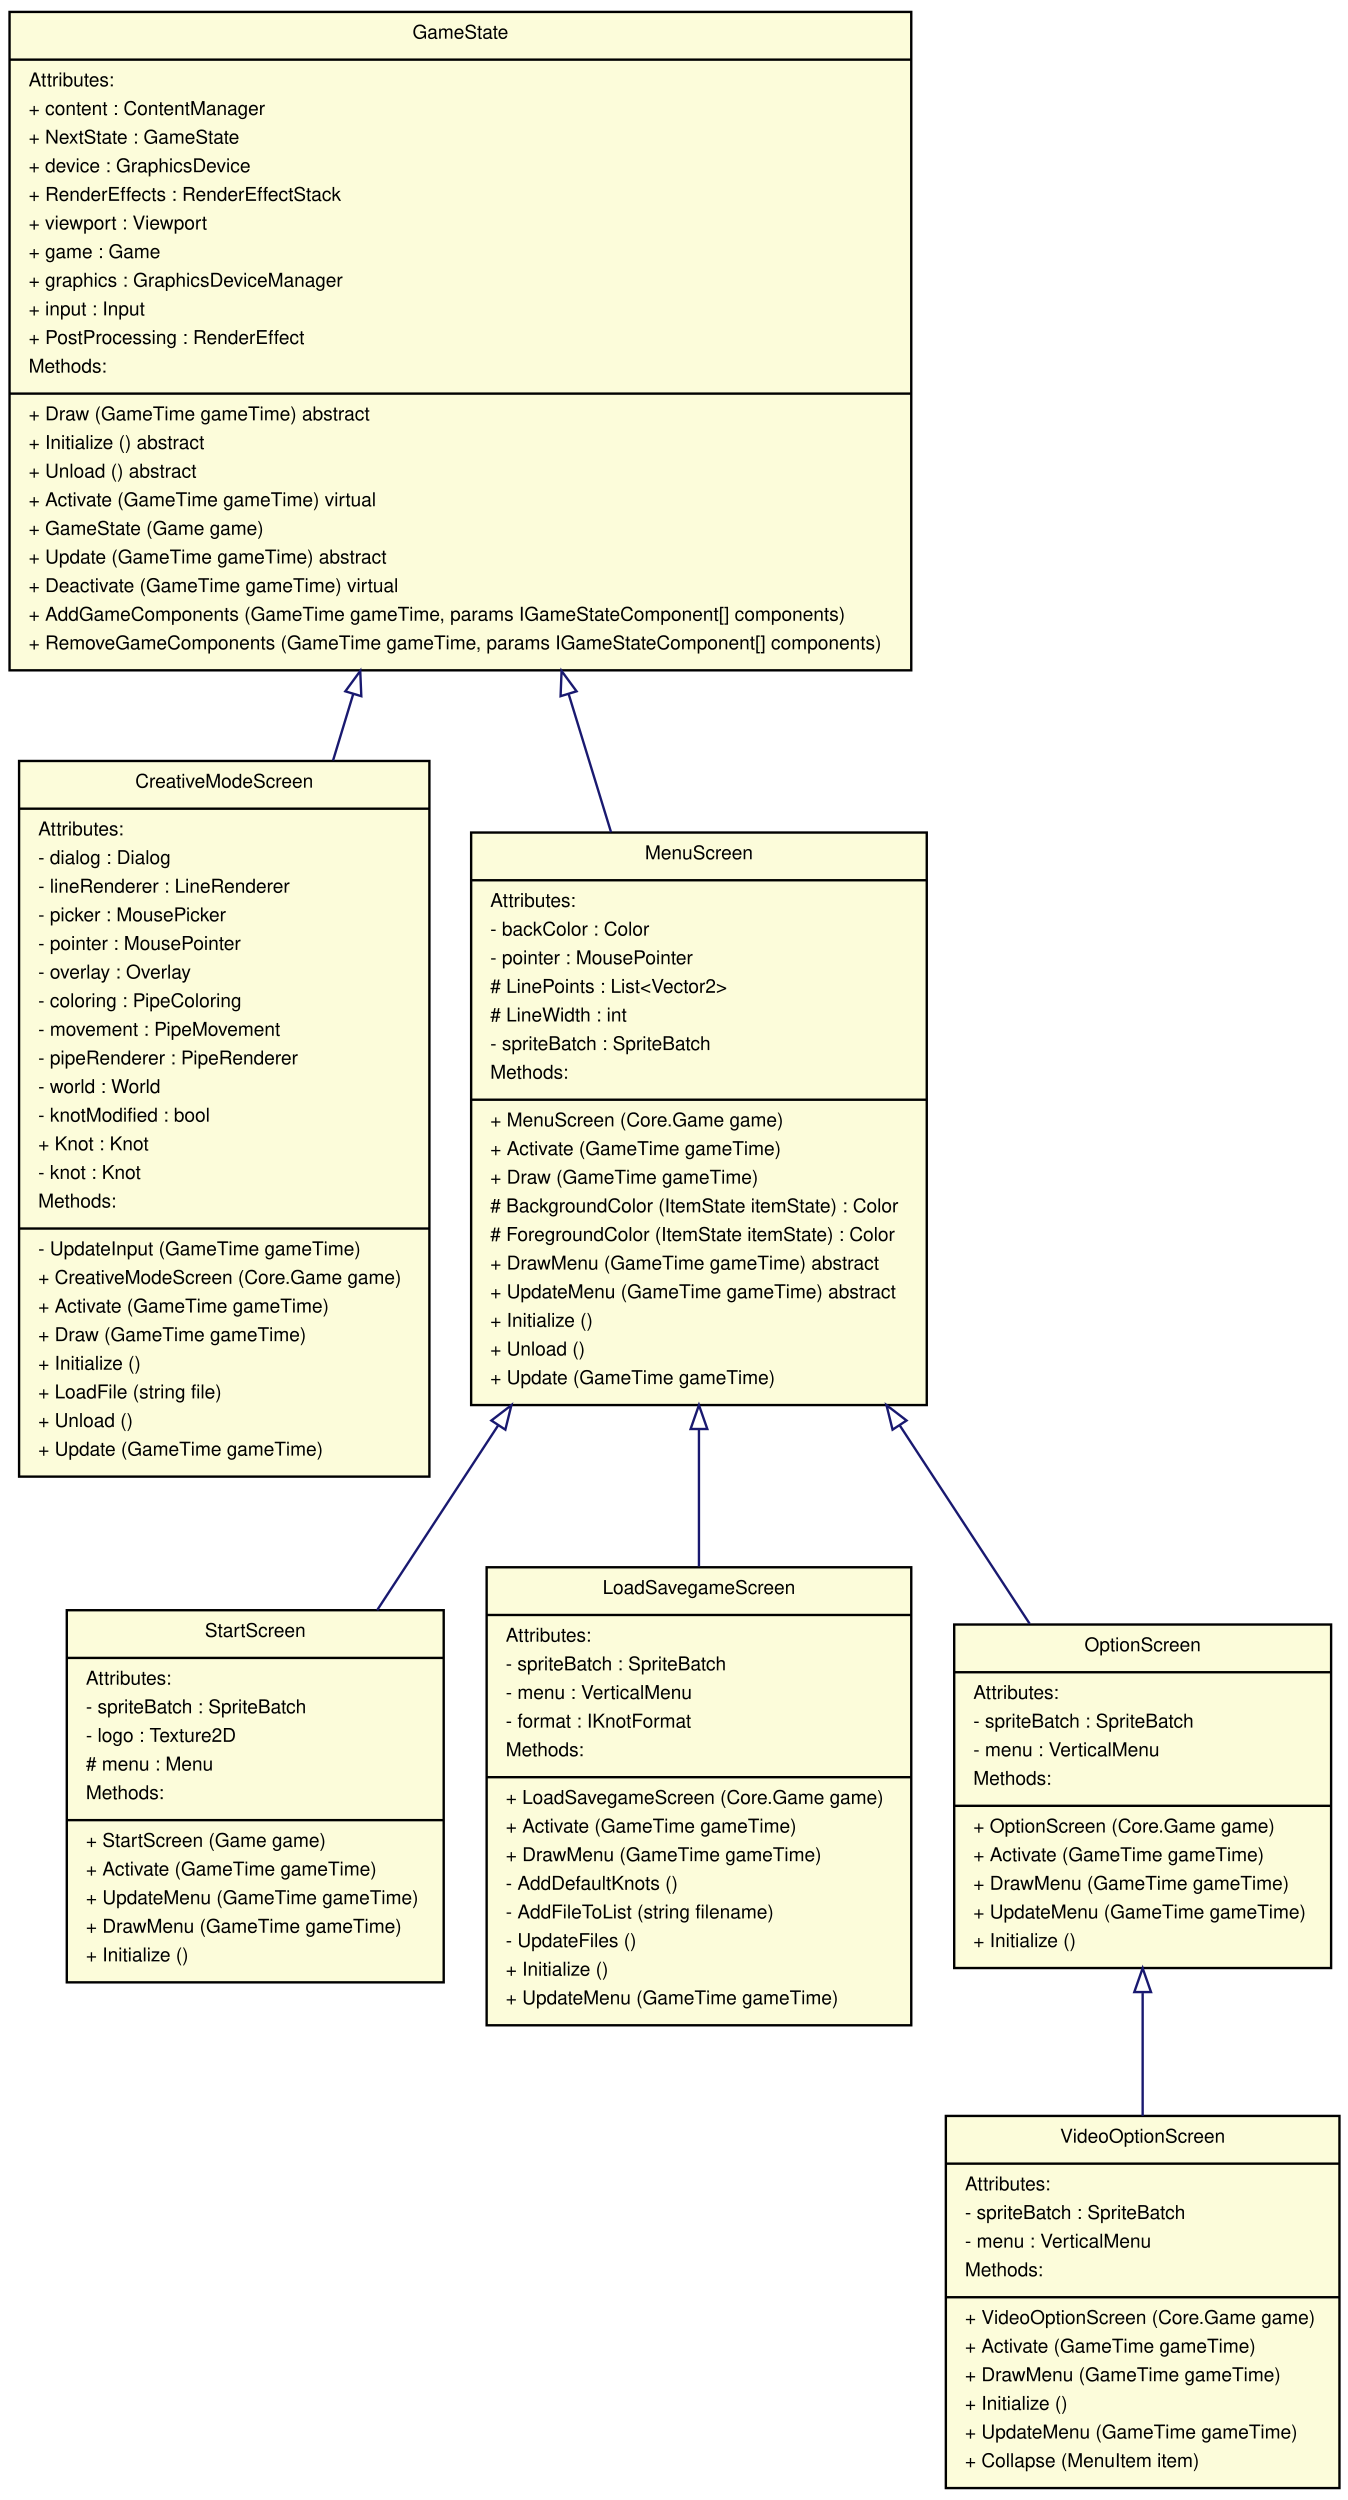
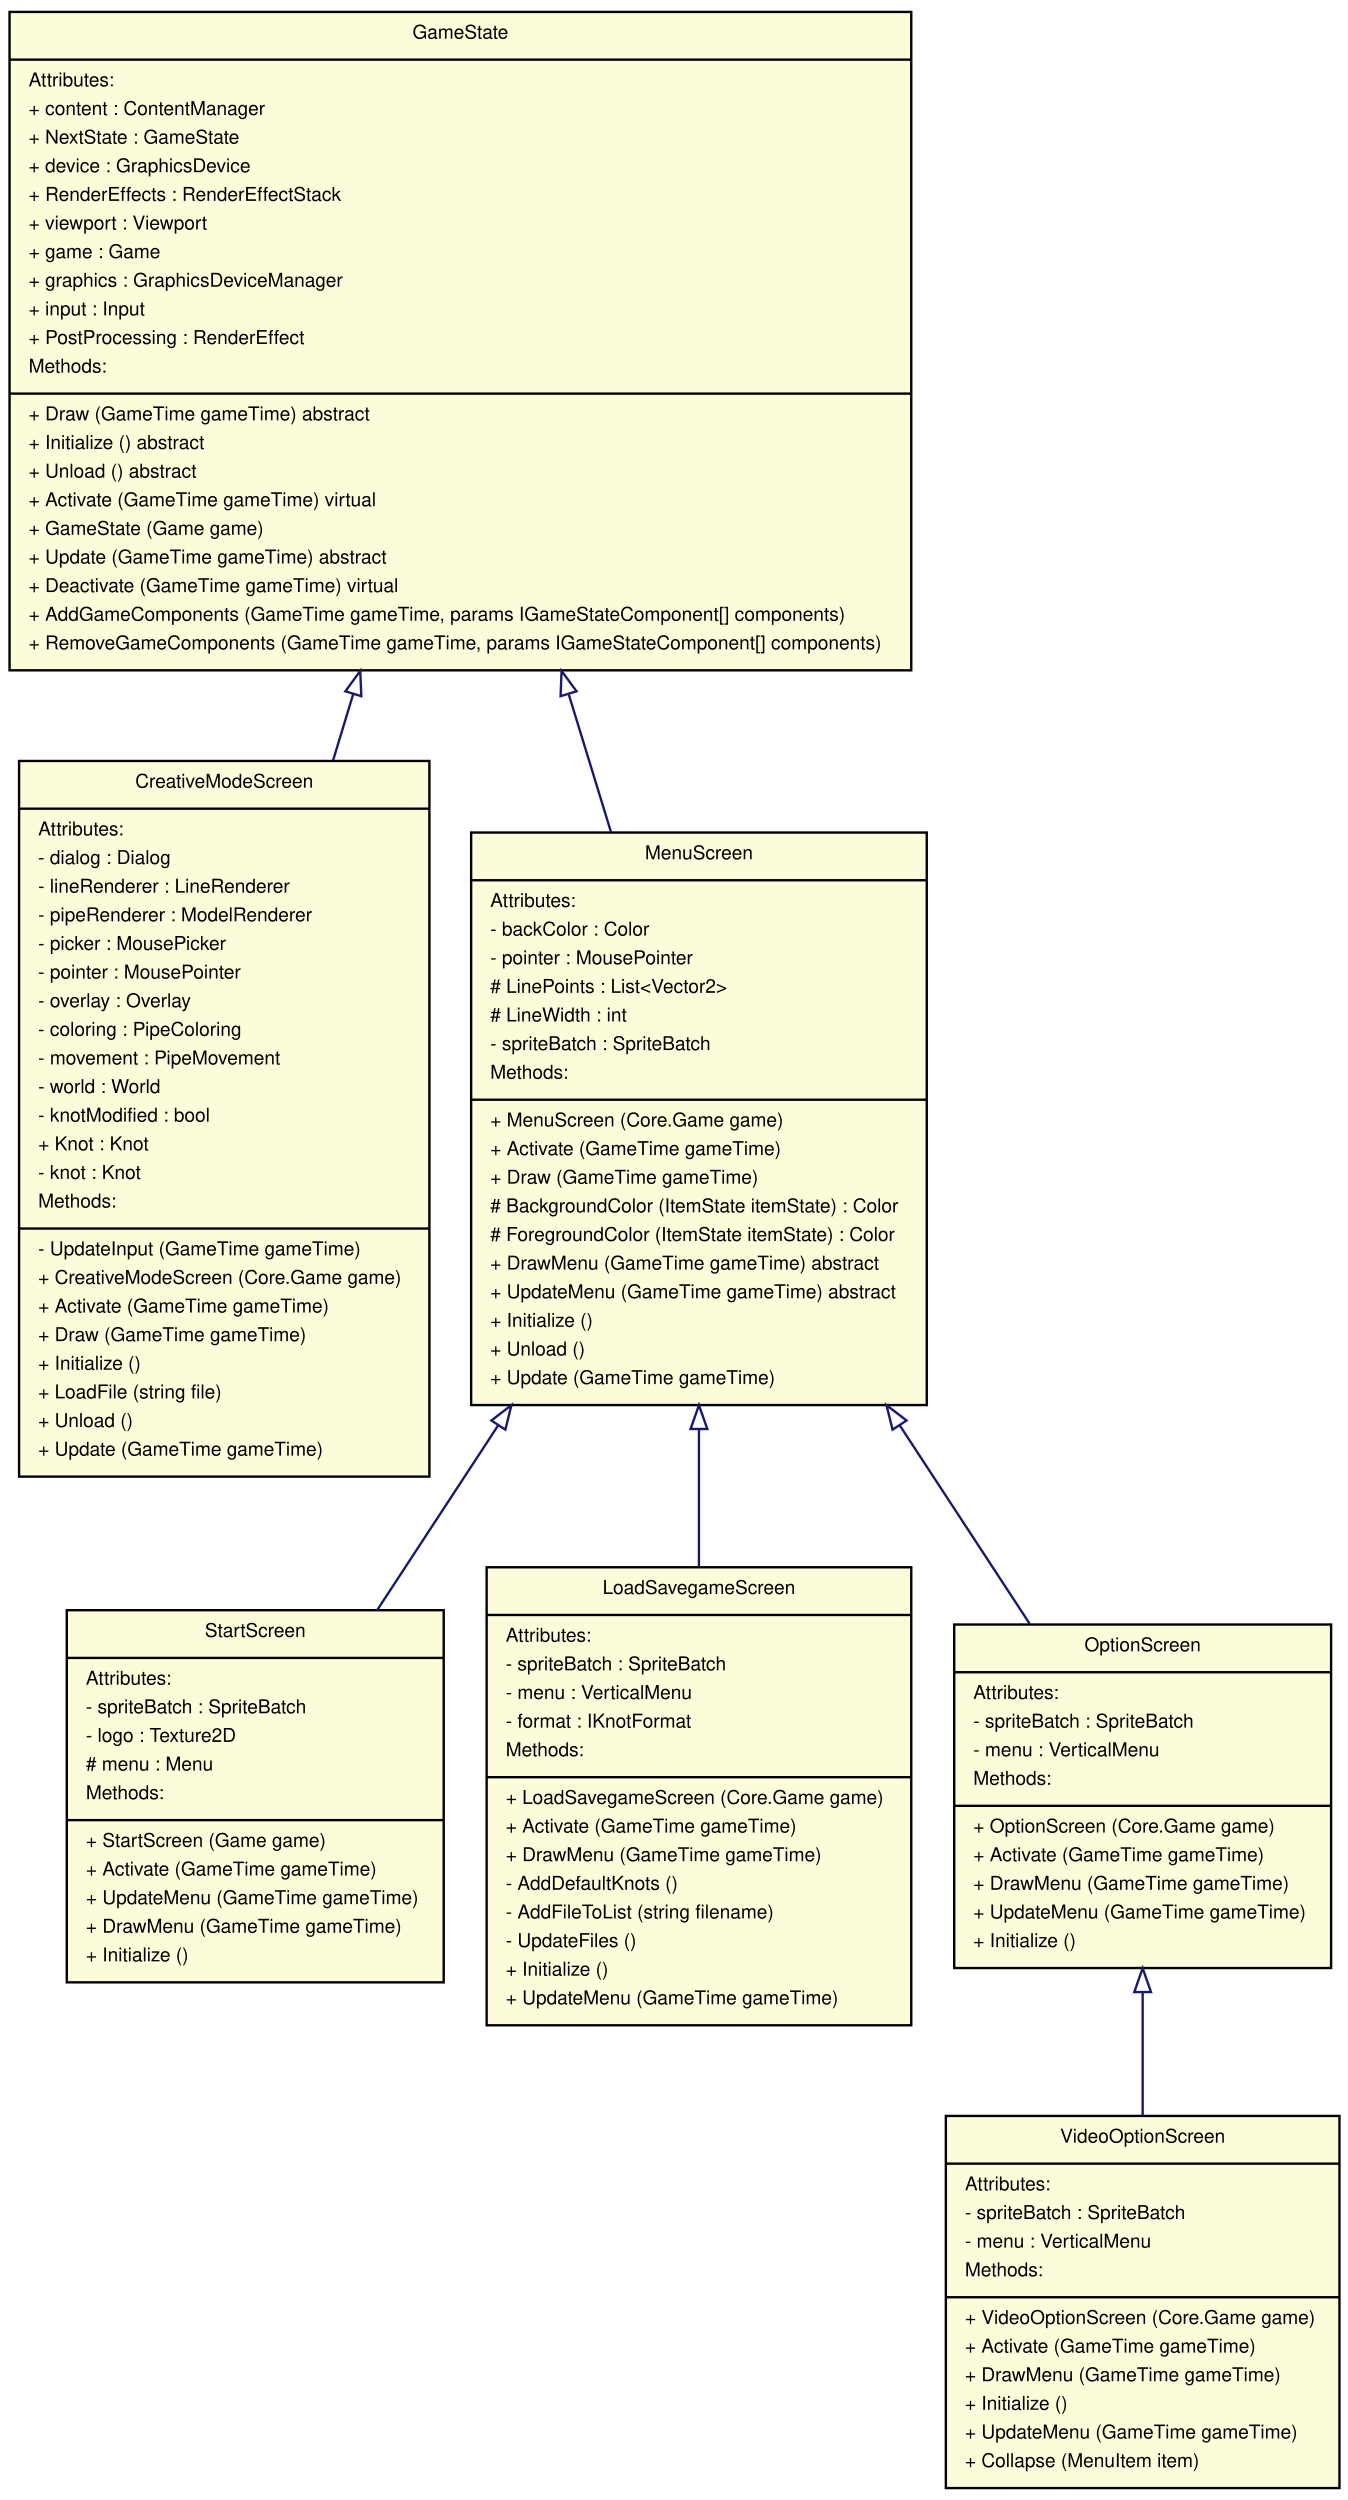
<svg xmlns="http://www.w3.org/2000/svg" width="565pt" height="1048pt" viewBox="0.00 0.00 565.00 1048.00">
  <g id="graph1" class="graph" transform="scale(1 1) rotate(0) translate(4 1044)">
    <polygon fill="white" stroke="white" points="-4,5 -4,-1044 562,-1044 562,5 -4,5" />
    <g id="node1" class="node">
      <polygon fill="#fcfcda" stroke="black" points="0,-763 0,-1039 378,-1039 378,-763 0,-763" />
      <text text-anchor="middle" x="189" y="-1027.8" font-family="Helvetica,sans-Serif" font-size="8.00">GameState</text>
      <polyline fill="none" stroke="black" points="0,-1019 378,-1019 " />
      <text text-anchor="start" x="8" y="-1007.8" font-family="Helvetica,sans-Serif" font-size="8.00">Attributes:</text>
      <text text-anchor="start" x="8" y="-995.8" font-family="Helvetica,sans-Serif" font-size="8.00">+ content : ContentManager</text>
      <text text-anchor="start" x="8" y="-983.8" font-family="Helvetica,sans-Serif" font-size="8.00">+ NextState : GameState</text>
      <text text-anchor="start" x="8" y="-971.8" font-family="Helvetica,sans-Serif" font-size="8.00">+ device : GraphicsDevice</text>
      <text text-anchor="start" x="8" y="-959.8" font-family="Helvetica,sans-Serif" font-size="8.00">+ RenderEffects : RenderEffectStack</text>
      <text text-anchor="start" x="8" y="-947.8" font-family="Helvetica,sans-Serif" font-size="8.00">+ viewport : Viewport</text>
      <text text-anchor="start" x="8" y="-935.8" font-family="Helvetica,sans-Serif" font-size="8.00">+ game : Game</text>
      <text text-anchor="start" x="8" y="-923.8" font-family="Helvetica,sans-Serif" font-size="8.00">+ graphics : GraphicsDeviceManager</text>
      <text text-anchor="start" x="8" y="-911.8" font-family="Helvetica,sans-Serif" font-size="8.00">+ input : Input</text>
      <text text-anchor="start" x="8" y="-899.8" font-family="Helvetica,sans-Serif" font-size="8.00">+ PostProcessing : RenderEffect</text>
      <text text-anchor="start" x="8" y="-887.8" font-family="Helvetica,sans-Serif" font-size="8.00">Methods:</text>
      <polyline fill="none" stroke="black" points="0,-879 378,-879 " />
      <text text-anchor="start" x="8" y="-867.8" font-family="Helvetica,sans-Serif" font-size="8.00">+ Draw (GameTime gameTime) abstract</text>
      <text text-anchor="start" x="8" y="-855.8" font-family="Helvetica,sans-Serif" font-size="8.00">+ Initialize () abstract</text>
      <text text-anchor="start" x="8" y="-843.8" font-family="Helvetica,sans-Serif" font-size="8.00">+ Unload () abstract</text>
      <text text-anchor="start" x="8" y="-831.8" font-family="Helvetica,sans-Serif" font-size="8.00">+ Activate (GameTime gameTime) virtual</text>
      <text text-anchor="start" x="8" y="-819.8" font-family="Helvetica,sans-Serif" font-size="8.00">+ GameState (Game game)</text>
      <text text-anchor="start" x="8" y="-807.8" font-family="Helvetica,sans-Serif" font-size="8.00">+ Update (GameTime gameTime) abstract</text>
      <text text-anchor="start" x="8" y="-795.8" font-family="Helvetica,sans-Serif" font-size="8.00">+ Deactivate (GameTime gameTime) virtual</text>
      <text text-anchor="start" x="8" y="-783.8" font-family="Helvetica,sans-Serif" font-size="8.00">+ AddGameComponents (GameTime gameTime, params IGameStateComponent[] components)</text>
      <text text-anchor="start" x="8" y="-771.8" font-family="Helvetica,sans-Serif" font-size="8.00">+ RemoveGameComponents (GameTime gameTime, params IGameStateComponent[] components)</text>
    </g>
    <g id="node2" class="node">
      <polygon fill="#fcfcda" stroke="black" points="4,-425 4,-725 176,-725 176,-425 4,-425" />
      <text text-anchor="middle" x="90" y="-713.8" font-family="Helvetica,sans-Serif" font-size="8.00">CreativeModeScreen</text>
      <polyline fill="none" stroke="black" points="4,-705 176,-705 " />
      <text text-anchor="start" x="12" y="-693.8" font-family="Helvetica,sans-Serif" font-size="8.00">Attributes:</text>
      <text text-anchor="start" x="12" y="-681.8" font-family="Helvetica,sans-Serif" font-size="8.00">- dialog : Dialog</text>
      <text text-anchor="start" x="12" y="-669.8" font-family="Helvetica,sans-Serif" font-size="8.00">- lineRenderer : LineRenderer</text>
-       <text text-anchor="start" x="12" y="-657.8" font-family="Helvetica,sans-Serif" font-size="8.00">- picker : MousePicker</text>
-       <text text-anchor="start" x="12" y="-645.8" font-family="Helvetica,sans-Serif" font-size="8.00">- pointer : MousePointer</text>
-       <text text-anchor="start" x="12" y="-633.8" font-family="Helvetica,sans-Serif" font-size="8.00">- overlay : Overlay</text>
-       <text text-anchor="start" x="12" y="-621.8" font-family="Helvetica,sans-Serif" font-size="8.00">- coloring : PipeColoring</text>
-       <text text-anchor="start" x="12" y="-609.8" font-family="Helvetica,sans-Serif" font-size="8.00">- movement : PipeMovement</text>
-       <text text-anchor="start" x="12" y="-597.8" font-family="Helvetica,sans-Serif" font-size="8.00">- pipeRenderer : PipeRenderer</text>
+       <text text-anchor="start" x="12" y="-657.8" font-family="Helvetica,sans-Serif" font-size="8.00">- pipeRenderer : ModelRenderer</text>
+       <text text-anchor="start" x="12" y="-645.8" font-family="Helvetica,sans-Serif" font-size="8.00">- picker : MousePicker</text>
+       <text text-anchor="start" x="12" y="-633.8" font-family="Helvetica,sans-Serif" font-size="8.00">- pointer : MousePointer</text>
+       <text text-anchor="start" x="12" y="-621.8" font-family="Helvetica,sans-Serif" font-size="8.00">- overlay : Overlay</text>
+       <text text-anchor="start" x="12" y="-609.8" font-family="Helvetica,sans-Serif" font-size="8.00">- coloring : PipeColoring</text>
+       <text text-anchor="start" x="12" y="-597.8" font-family="Helvetica,sans-Serif" font-size="8.00">- movement : PipeMovement</text>
      <text text-anchor="start" x="12" y="-585.8" font-family="Helvetica,sans-Serif" font-size="8.00">- world : World</text>
      <text text-anchor="start" x="12" y="-573.8" font-family="Helvetica,sans-Serif" font-size="8.00">- knotModified : bool</text>
      <text text-anchor="start" x="12" y="-561.8" font-family="Helvetica,sans-Serif" font-size="8.00">+ Knot : Knot</text>
      <text text-anchor="start" x="12" y="-549.8" font-family="Helvetica,sans-Serif" font-size="8.00">- knot : Knot</text>
      <text text-anchor="start" x="12" y="-537.8" font-family="Helvetica,sans-Serif" font-size="8.00">Methods:</text>
      <polyline fill="none" stroke="black" points="4,-529 176,-529 " />
      <text text-anchor="start" x="12" y="-517.8" font-family="Helvetica,sans-Serif" font-size="8.00">- UpdateInput (GameTime gameTime)</text>
      <text text-anchor="start" x="12" y="-505.8" font-family="Helvetica,sans-Serif" font-size="8.00">+ CreativeModeScreen (Core.Game game)</text>
      <text text-anchor="start" x="12" y="-493.8" font-family="Helvetica,sans-Serif" font-size="8.00">+ Activate (GameTime gameTime)</text>
      <text text-anchor="start" x="12" y="-481.8" font-family="Helvetica,sans-Serif" font-size="8.00">+ Draw (GameTime gameTime)</text>
      <text text-anchor="start" x="12" y="-469.8" font-family="Helvetica,sans-Serif" font-size="8.00">+ Initialize ()</text>
      <text text-anchor="start" x="12" y="-457.8" font-family="Helvetica,sans-Serif" font-size="8.00">+ LoadFile (string file)</text>
      <text text-anchor="start" x="12" y="-445.8" font-family="Helvetica,sans-Serif" font-size="8.00">+ Unload ()</text>
      <text text-anchor="start" x="12" y="-433.8" font-family="Helvetica,sans-Serif" font-size="8.00">+ Update (GameTime gameTime)</text>
    </g>
    <g id="edge2" class="edge">
      <path fill="none" stroke="midnightblue" d="M144.09,-753.116C141.275,-743.847 138.441,-734.511 135.623,-725.232" />
      <polygon fill="none" stroke="midnightblue" points="140.76,-754.195 147.015,-762.747 147.458,-752.161 140.76,-754.195" />
    </g>
    <g id="node3" class="node">
      <polygon fill="#fcfcda" stroke="black" points="193.5,-455 193.5,-695 384.5,-695 384.5,-455 193.5,-455" />
      <text text-anchor="middle" x="289" y="-683.8" font-family="Helvetica,sans-Serif" font-size="8.00">MenuScreen</text>
      <polyline fill="none" stroke="black" points="193.5,-675 384.5,-675 " />
      <text text-anchor="start" x="201.5" y="-663.8" font-family="Helvetica,sans-Serif" font-size="8.00">Attributes:</text>
      <text text-anchor="start" x="201.5" y="-651.8" font-family="Helvetica,sans-Serif" font-size="8.00">- backColor : Color</text>
      <text text-anchor="start" x="201.5" y="-639.8" font-family="Helvetica,sans-Serif" font-size="8.00">- pointer : MousePointer</text>
      <text text-anchor="start" x="201.5" y="-627.8" font-family="Helvetica,sans-Serif" font-size="8.00"># LinePoints : List&lt;Vector2&gt;</text>
      <text text-anchor="start" x="201.5" y="-615.8" font-family="Helvetica,sans-Serif" font-size="8.00"># LineWidth : int</text>
      <text text-anchor="start" x="201.5" y="-603.8" font-family="Helvetica,sans-Serif" font-size="8.00">- spriteBatch : SpriteBatch</text>
      <text text-anchor="start" x="201.5" y="-591.8" font-family="Helvetica,sans-Serif" font-size="8.00">Methods:</text>
      <polyline fill="none" stroke="black" points="193.5,-583 384.5,-583 " />
      <text text-anchor="start" x="201.5" y="-571.8" font-family="Helvetica,sans-Serif" font-size="8.00">+ MenuScreen (Core.Game game)</text>
      <text text-anchor="start" x="201.5" y="-559.8" font-family="Helvetica,sans-Serif" font-size="8.00">+ Activate (GameTime gameTime)</text>
      <text text-anchor="start" x="201.5" y="-547.8" font-family="Helvetica,sans-Serif" font-size="8.00">+ Draw (GameTime gameTime)</text>
      <text text-anchor="start" x="201.5" y="-535.8" font-family="Helvetica,sans-Serif" font-size="8.00"># BackgroundColor (ItemState itemState) : Color</text>
      <text text-anchor="start" x="201.5" y="-523.8" font-family="Helvetica,sans-Serif" font-size="8.00"># ForegroundColor (ItemState itemState) : Color</text>
      <text text-anchor="start" x="201.5" y="-511.8" font-family="Helvetica,sans-Serif" font-size="8.00">+ DrawMenu (GameTime gameTime) abstract</text>
      <text text-anchor="start" x="201.5" y="-499.8" font-family="Helvetica,sans-Serif" font-size="8.00">+ UpdateMenu (GameTime gameTime) abstract</text>
      <text text-anchor="start" x="201.5" y="-487.8" font-family="Helvetica,sans-Serif" font-size="8.00">+ Initialize ()</text>
      <text text-anchor="start" x="201.5" y="-475.8" font-family="Helvetica,sans-Serif" font-size="8.00">+ Unload ()</text>
      <text text-anchor="start" x="201.5" y="-463.8" font-family="Helvetica,sans-Serif" font-size="8.00">+ Update (GameTime gameTime)</text>
    </g>
    <g id="edge4" class="edge">
      <path fill="none" stroke="midnightblue" d="M234.409,-752.967C240.345,-733.615 246.368,-713.979 252.14,-695.162" />
      <polygon fill="none" stroke="midnightblue" points="230.996,-752.16 231.409,-762.747 237.688,-754.213 230.996,-752.16" />
    </g>
    <g id="node4" class="node">
      <polygon fill="#fcfcda" stroke="black" points="24,-213 24,-369 182,-369 182,-213 24,-213" />
      <text text-anchor="middle" x="103" y="-357.8" font-family="Helvetica,sans-Serif" font-size="8.00">StartScreen</text>
      <polyline fill="none" stroke="black" points="24,-349 182,-349 " />
      <text text-anchor="start" x="32" y="-337.8" font-family="Helvetica,sans-Serif" font-size="8.00">Attributes:</text>
      <text text-anchor="start" x="32" y="-325.8" font-family="Helvetica,sans-Serif" font-size="8.00">- spriteBatch : SpriteBatch</text>
      <text text-anchor="start" x="32" y="-313.8" font-family="Helvetica,sans-Serif" font-size="8.00">- logo : Texture2D</text>
      <text text-anchor="start" x="32" y="-301.8" font-family="Helvetica,sans-Serif" font-size="8.00"># menu : Menu</text>
      <text text-anchor="start" x="32" y="-289.8" font-family="Helvetica,sans-Serif" font-size="8.00">Methods:</text>
      <polyline fill="none" stroke="black" points="24,-281 182,-281 " />
      <text text-anchor="start" x="32" y="-269.8" font-family="Helvetica,sans-Serif" font-size="8.00">+ StartScreen (Game game)</text>
      <text text-anchor="start" x="32" y="-257.8" font-family="Helvetica,sans-Serif" font-size="8.00">+ Activate (GameTime gameTime)</text>
      <text text-anchor="start" x="32" y="-245.8" font-family="Helvetica,sans-Serif" font-size="8.00">+ UpdateMenu (GameTime gameTime)</text>
      <text text-anchor="start" x="32" y="-233.8" font-family="Helvetica,sans-Serif" font-size="8.00">+ DrawMenu (GameTime gameTime)</text>
      <text text-anchor="start" x="32" y="-221.8" font-family="Helvetica,sans-Serif" font-size="8.00">+ Initialize ()</text>
    </g>
    <g id="edge6" class="edge">
      <path fill="none" stroke="midnightblue" d="M204.791,-446.423C187.497,-420.017 169.794,-392.986 154.102,-369.027" />
      <polygon fill="none" stroke="midnightblue" points="201.982,-448.522 210.389,-454.97 207.838,-444.687 201.982,-448.522" />
    </g>
    <g id="node5" class="node">
      <polygon fill="#fcfcda" stroke="black" points="200,-195 200,-387 378,-387 378,-195 200,-195" />
      <text text-anchor="middle" x="289" y="-375.8" font-family="Helvetica,sans-Serif" font-size="8.00">LoadSavegameScreen</text>
      <polyline fill="none" stroke="black" points="200,-367 378,-367 " />
      <text text-anchor="start" x="208" y="-355.8" font-family="Helvetica,sans-Serif" font-size="8.00">Attributes:</text>
      <text text-anchor="start" x="208" y="-343.8" font-family="Helvetica,sans-Serif" font-size="8.00">- spriteBatch : SpriteBatch</text>
      <text text-anchor="start" x="208" y="-331.8" font-family="Helvetica,sans-Serif" font-size="8.00">- menu : VerticalMenu</text>
      <text text-anchor="start" x="208" y="-319.8" font-family="Helvetica,sans-Serif" font-size="8.00">- format : IKnotFormat</text>
      <text text-anchor="start" x="208" y="-307.8" font-family="Helvetica,sans-Serif" font-size="8.00">Methods:</text>
      <polyline fill="none" stroke="black" points="200,-299 378,-299 " />
      <text text-anchor="start" x="208" y="-287.8" font-family="Helvetica,sans-Serif" font-size="8.00">+ LoadSavegameScreen (Core.Game game)</text>
      <text text-anchor="start" x="208" y="-275.8" font-family="Helvetica,sans-Serif" font-size="8.00">+ Activate (GameTime gameTime)</text>
      <text text-anchor="start" x="208" y="-263.8" font-family="Helvetica,sans-Serif" font-size="8.00">+ DrawMenu (GameTime gameTime)</text>
      <text text-anchor="start" x="208" y="-251.8" font-family="Helvetica,sans-Serif" font-size="8.00">- AddDefaultKnots ()</text>
      <text text-anchor="start" x="208" y="-239.8" font-family="Helvetica,sans-Serif" font-size="8.00">- AddFileToList (string filename)</text>
      <text text-anchor="start" x="208" y="-227.8" font-family="Helvetica,sans-Serif" font-size="8.00">- UpdateFiles ()</text>
      <text text-anchor="start" x="208" y="-215.8" font-family="Helvetica,sans-Serif" font-size="8.00">+ Initialize ()</text>
      <text text-anchor="start" x="208" y="-203.8" font-family="Helvetica,sans-Serif" font-size="8.00">+ UpdateMenu (GameTime gameTime)</text>
    </g>
    <g id="edge8" class="edge">
      <path fill="none" stroke="midnightblue" d="M289,-444.883C289,-425.527 289,-405.875 289,-387.378" />
      <polygon fill="none" stroke="midnightblue" points="285.5,-444.97 289,-454.97 292.5,-444.97 285.5,-444.97" />
    </g>
    <g id="node6" class="node">
      <polygon fill="#fcfcda" stroke="black" points="396,-219 396,-363 554,-363 554,-219 396,-219" />
      <text text-anchor="middle" x="475" y="-351.8" font-family="Helvetica,sans-Serif" font-size="8.00">OptionScreen</text>
      <polyline fill="none" stroke="black" points="396,-343 554,-343 " />
      <text text-anchor="start" x="404" y="-331.8" font-family="Helvetica,sans-Serif" font-size="8.00">Attributes:</text>
      <text text-anchor="start" x="404" y="-319.8" font-family="Helvetica,sans-Serif" font-size="8.00">- spriteBatch : SpriteBatch</text>
      <text text-anchor="start" x="404" y="-307.8" font-family="Helvetica,sans-Serif" font-size="8.00">- menu : VerticalMenu</text>
      <text text-anchor="start" x="404" y="-295.8" font-family="Helvetica,sans-Serif" font-size="8.00">Methods:</text>
      <polyline fill="none" stroke="black" points="396,-287 554,-287 " />
      <text text-anchor="start" x="404" y="-275.8" font-family="Helvetica,sans-Serif" font-size="8.00">+ OptionScreen (Core.Game game)</text>
      <text text-anchor="start" x="404" y="-263.8" font-family="Helvetica,sans-Serif" font-size="8.00">+ Activate (GameTime gameTime)</text>
      <text text-anchor="start" x="404" y="-251.8" font-family="Helvetica,sans-Serif" font-size="8.00">+ DrawMenu (GameTime gameTime)</text>
      <text text-anchor="start" x="404" y="-239.8" font-family="Helvetica,sans-Serif" font-size="8.00">+ UpdateMenu (GameTime gameTime)</text>
      <text text-anchor="start" x="404" y="-227.8" font-family="Helvetica,sans-Serif" font-size="8.00">+ Initialize ()</text>
    </g>
    <g id="edge10" class="edge">
      <path fill="none" stroke="midnightblue" d="M373.136,-446.534C391.851,-417.959 411.049,-388.646 427.661,-363.281" />
      <polygon fill="none" stroke="midnightblue" points="370.162,-444.687 367.611,-454.97 376.018,-448.522 370.162,-444.687" />
    </g>
    <g id="node7" class="node">
      <polygon fill="#fcfcda" stroke="black" points="392.5,-1 392.5,-157 557.5,-157 557.5,-1 392.5,-1" />
      <text text-anchor="middle" x="475" y="-145.8" font-family="Helvetica,sans-Serif" font-size="8.00">VideoOptionScreen</text>
      <polyline fill="none" stroke="black" points="392.5,-137 557.5,-137 " />
      <text text-anchor="start" x="400.5" y="-125.8" font-family="Helvetica,sans-Serif" font-size="8.00">Attributes:</text>
      <text text-anchor="start" x="400.5" y="-113.8" font-family="Helvetica,sans-Serif" font-size="8.00">- spriteBatch : SpriteBatch</text>
      <text text-anchor="start" x="400.5" y="-101.8" font-family="Helvetica,sans-Serif" font-size="8.00">- menu : VerticalMenu</text>
      <text text-anchor="start" x="400.5" y="-89.8" font-family="Helvetica,sans-Serif" font-size="8.00">Methods:</text>
      <polyline fill="none" stroke="black" points="392.5,-81 557.5,-81 " />
      <text text-anchor="start" x="400.5" y="-69.8" font-family="Helvetica,sans-Serif" font-size="8.00">+ VideoOptionScreen (Core.Game game)</text>
      <text text-anchor="start" x="400.5" y="-57.8" font-family="Helvetica,sans-Serif" font-size="8.00">+ Activate (GameTime gameTime)</text>
      <text text-anchor="start" x="400.5" y="-45.8" font-family="Helvetica,sans-Serif" font-size="8.00">+ DrawMenu (GameTime gameTime)</text>
      <text text-anchor="start" x="400.5" y="-33.8" font-family="Helvetica,sans-Serif" font-size="8.00">+ Initialize ()</text>
      <text text-anchor="start" x="400.5" y="-21.8" font-family="Helvetica,sans-Serif" font-size="8.00">+ UpdateMenu (GameTime gameTime)</text>
      <text text-anchor="start" x="400.5" y="-9.8" font-family="Helvetica,sans-Serif" font-size="8.00">+ Collapse (MenuItem item)</text>
    </g>
    <g id="edge12" class="edge">
      <path fill="none" stroke="midnightblue" d="M475,-208.514C475,-191.583 475,-173.81 475,-157.041" />
      <polygon fill="none" stroke="midnightblue" points="471.5,-208.931 475,-218.931 478.5,-208.931 471.5,-208.931" />
    </g>
  </g>
</svg>
